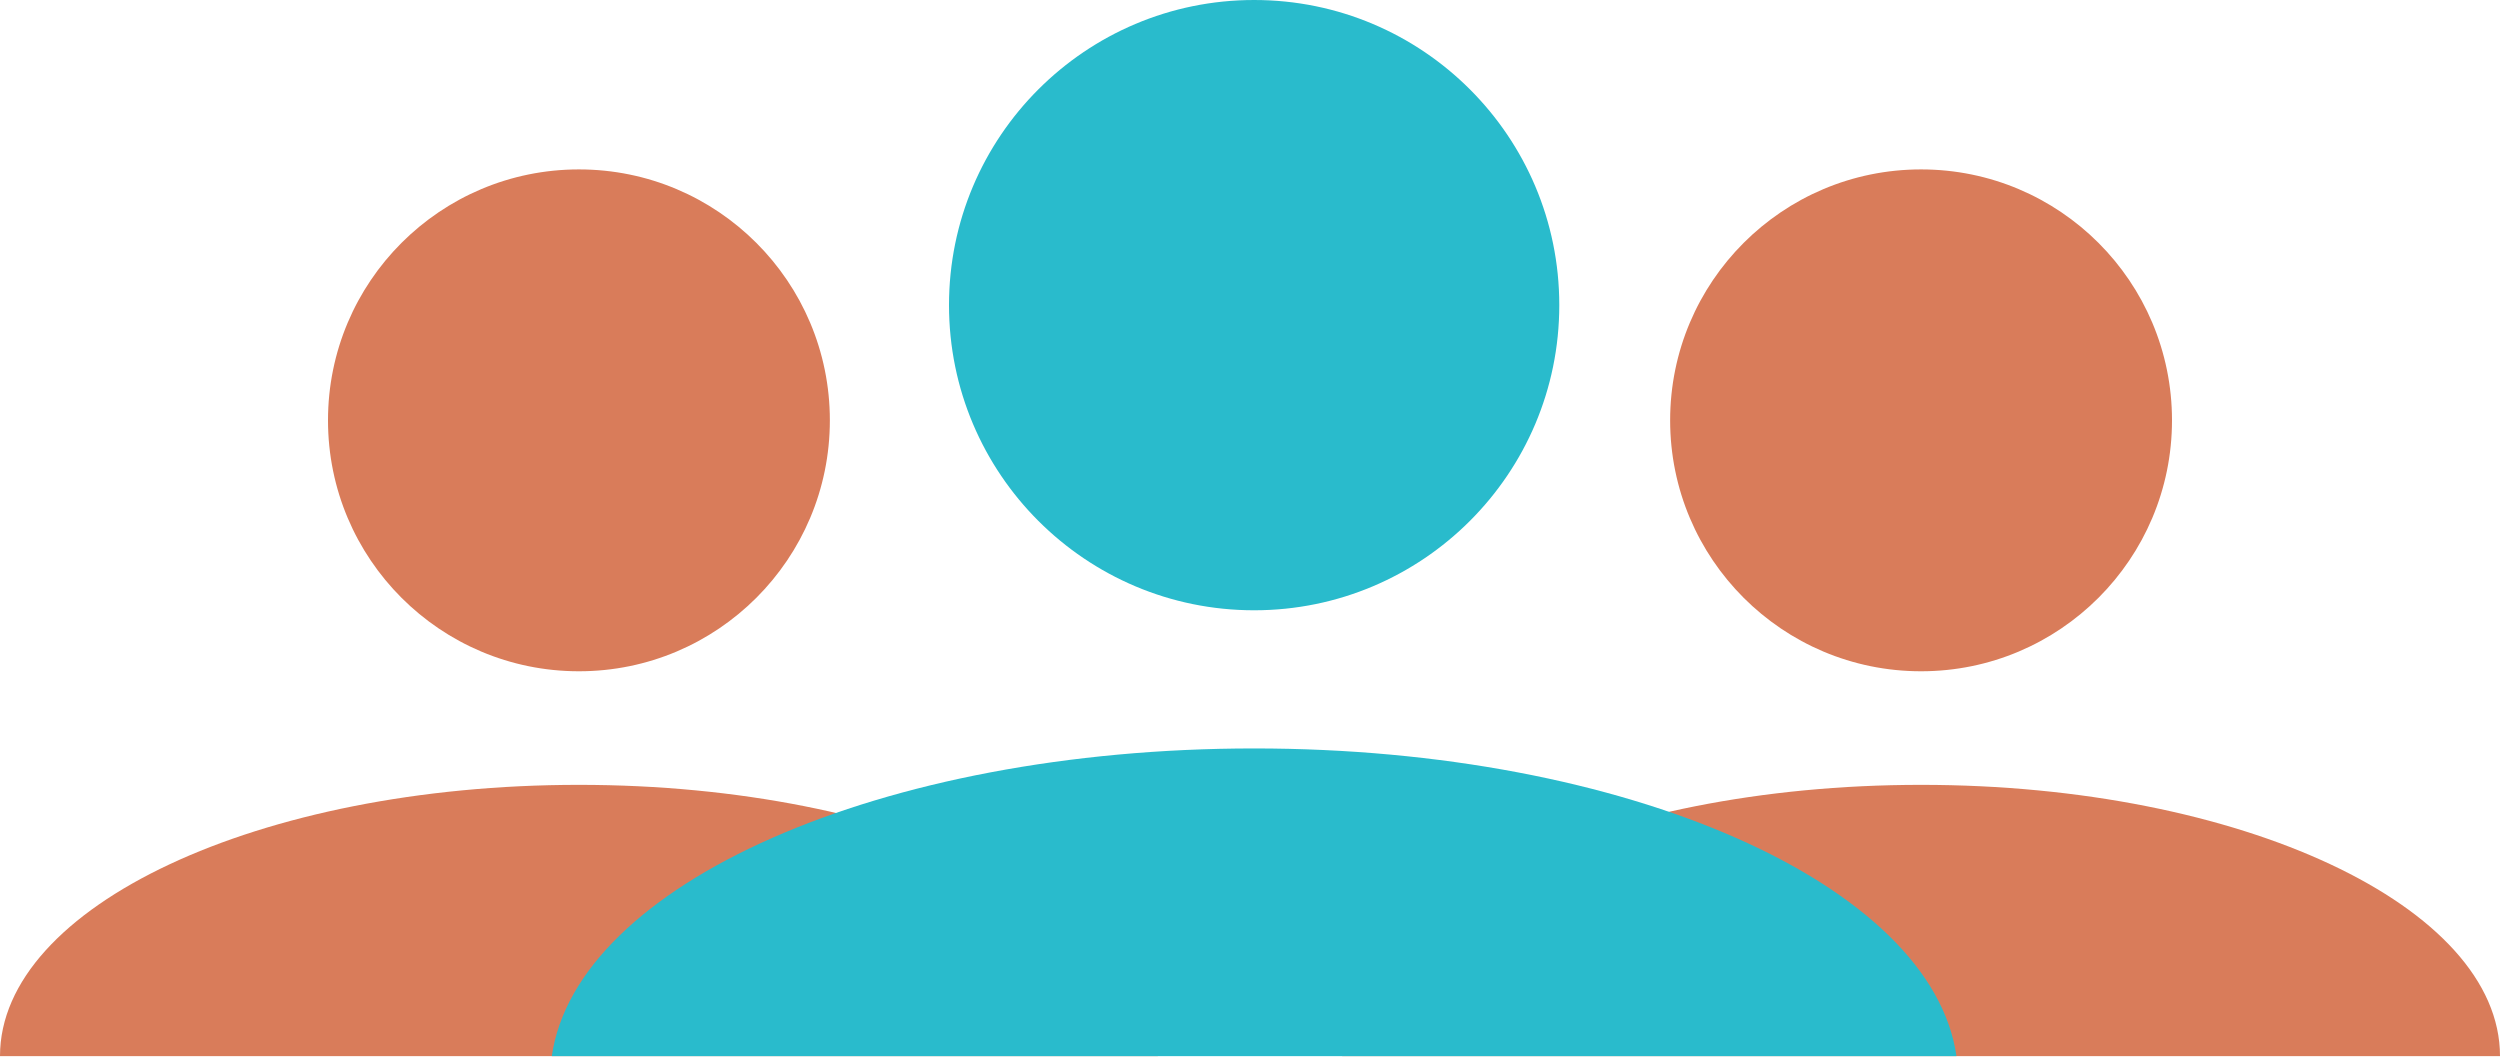
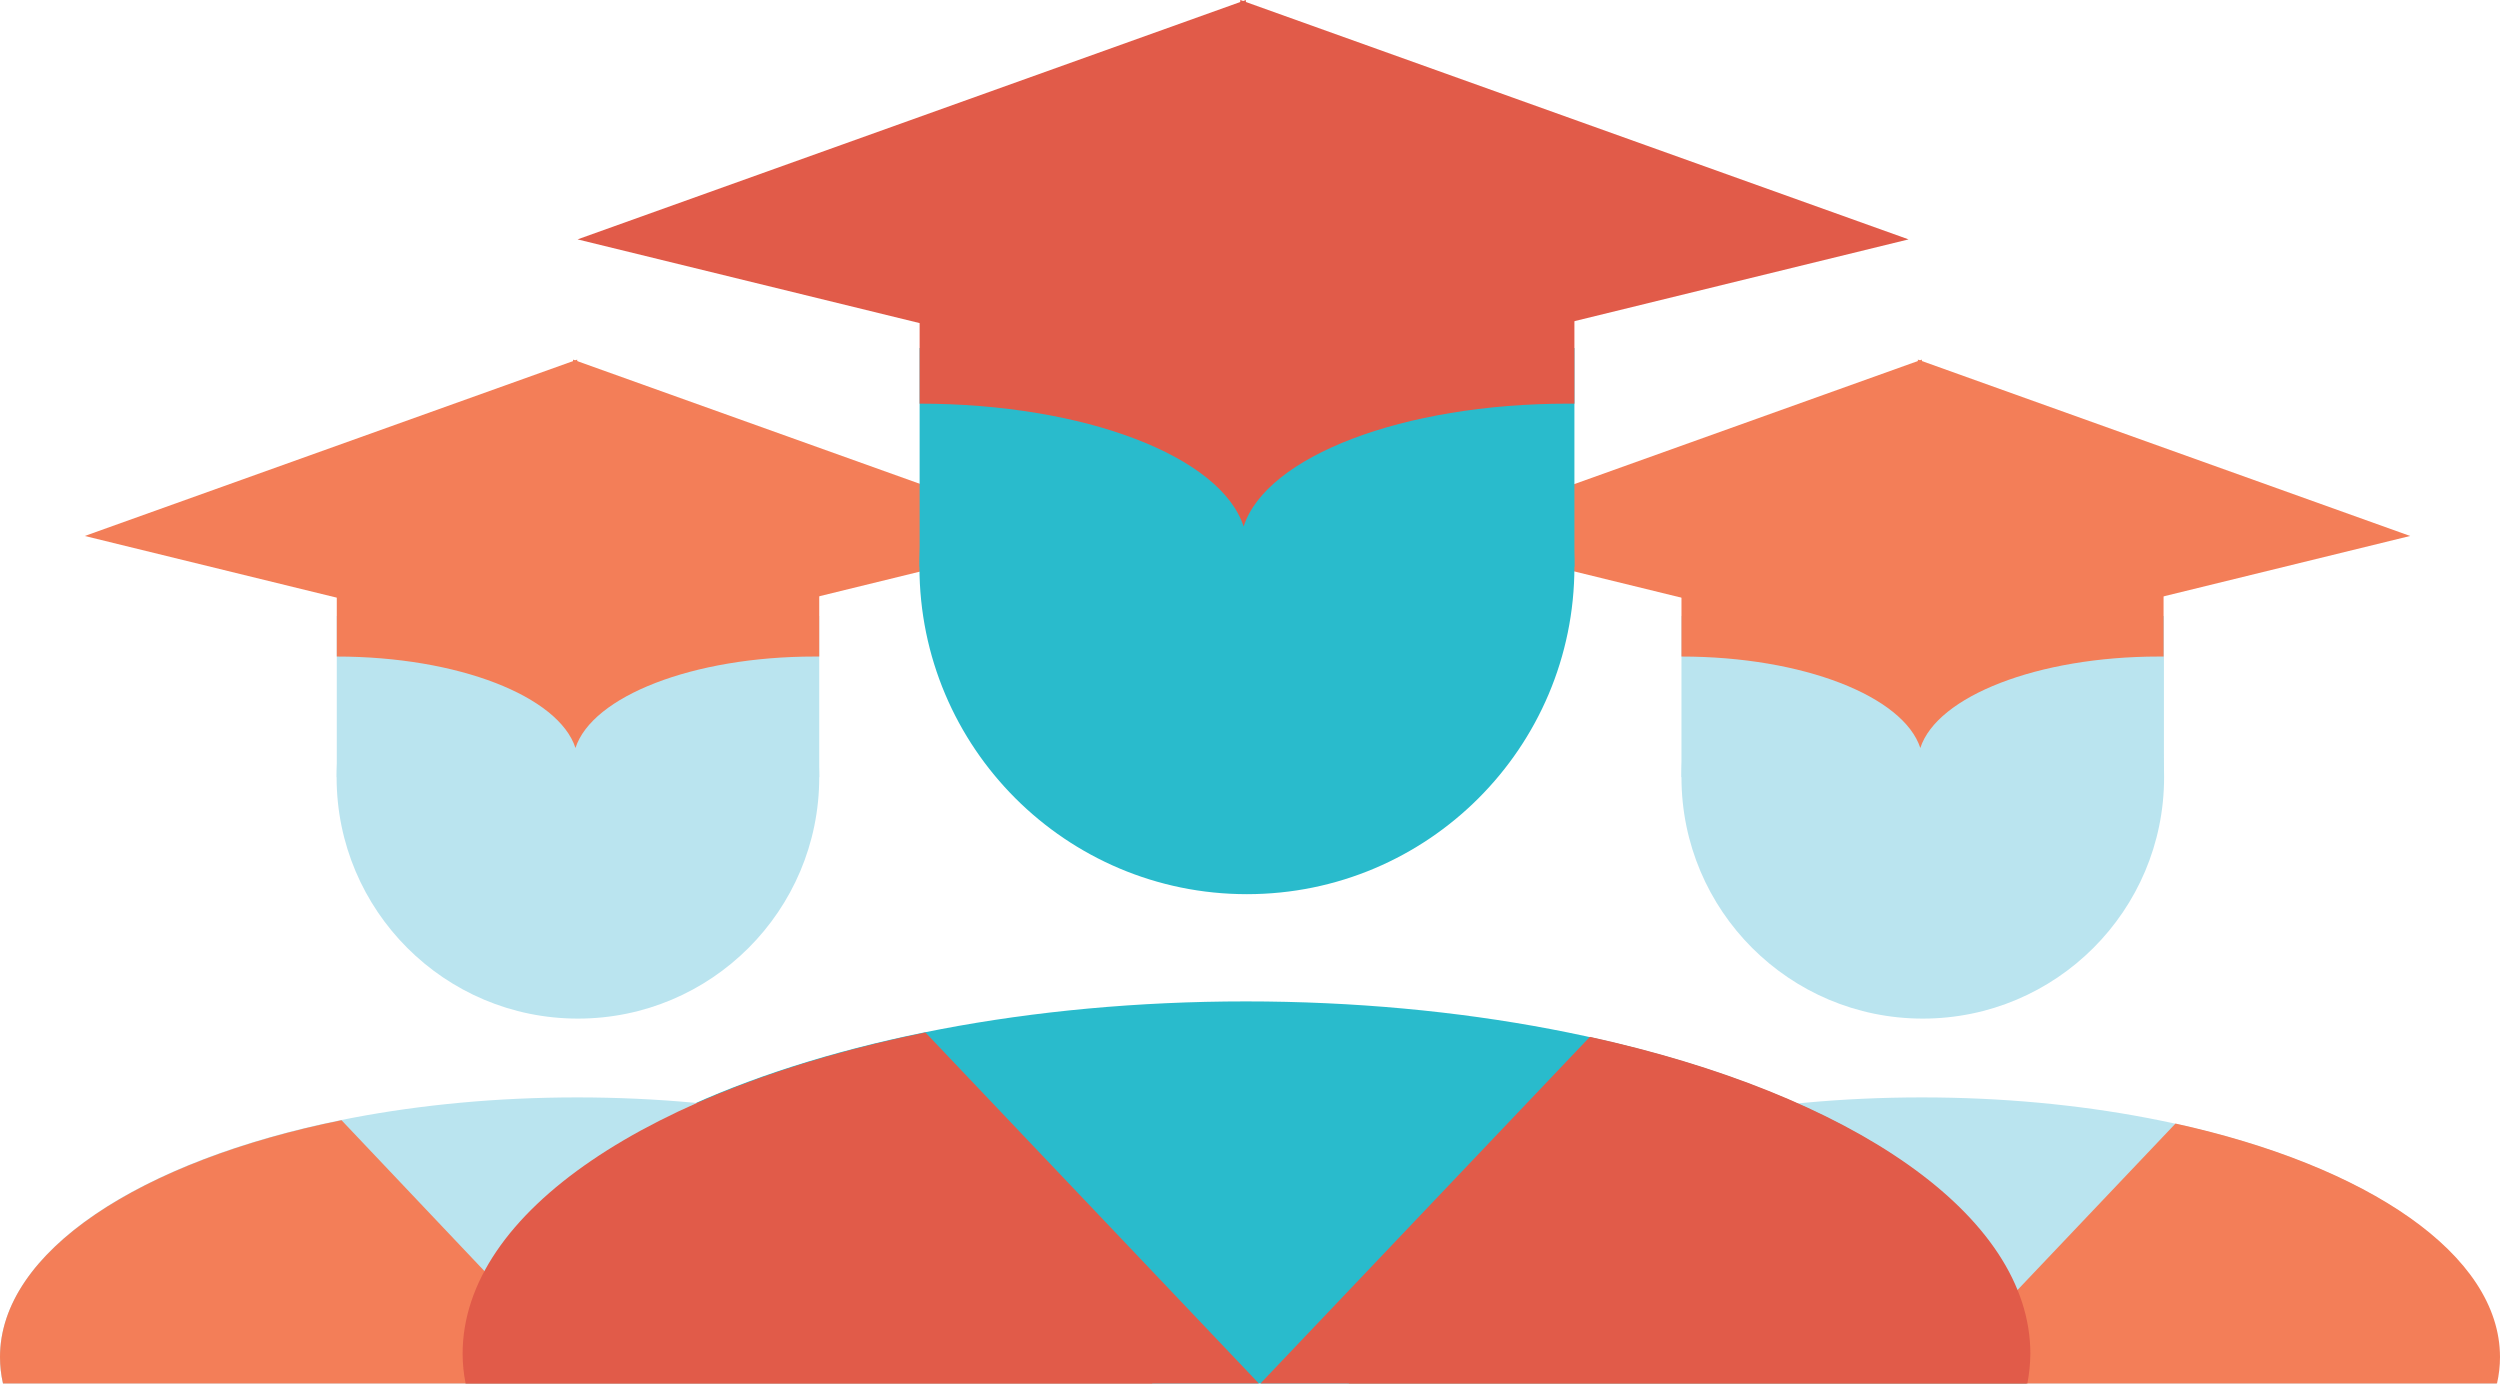
- <svg xmlns="http://www.w3.org/2000/svg" viewBox="0 0 247.18 104.42">
+ <svg xmlns="http://www.w3.org/2000/svg" viewBox="0 0 142.45 78.83">
  <defs>
-     <style>.cls-1{fill:#d97c5a;}.cls-2{fill:#29bbcc;}</style>
+     <style>.cls-1{fill:#bae4ef;}.cls-2{fill:#29bbcc;}.cls-3{fill:#f37e58;}.cls-4{fill:#e15b49;}</style>
  </defs>
  <g id="Слой_2" data-name="Слой 2">
    <g id="Слой_2-2" data-name="Слой 2">
-       <circle class="cls-1" cx="189.94" cy="41.56" r="24.81" />
-       <circle class="cls-1" cx="57.24" cy="41.56" r="24.81" />
-       <circle class="cls-2" cx="124" cy="30.17" r="30.17" />
-       <path class="cls-1" d="M57.24,77.6C25.63,77.6,0,89.61,0,104.42H114.48C114.48,89.61,88.86,77.6,57.24,77.6Z" />
-       <path class="cls-1" d="M189.94,77.6c-31.61,0-57.24,12-57.24,26.82H247.18C247.18,89.61,221.56,77.6,189.94,77.6Z" />
-       <path class="cls-2" d="M193.44,104.42C191,87.43,160.87,74,124,74S57,87.43,54.56,104.42Z" />
+       <path class="cls-1" d="M142.23,78.83a6.83,6.83,0,0,0,.17-1.5c0-8.17-14.72-14.8-32.89-14.8s-32.88,6.63-32.88,14.8a6.82,6.82,0,0,0,.16,1.5Z" />
+       <path class="cls-2" d="M115.46,78.83a9.59,9.59,0,0,0,.17-1.69c0-11.09-20-20.08-44.64-20.08s-44.63,9-44.63,20.08a8.73,8.73,0,0,0,.17,1.69Z" />
+       <rect class="cls-1" x="19.19" y="35.1" width="27.49" height="9.18" />
+       <circle class="cls-1" cx="32.93" cy="44.29" r="13.75" />
+       <polygon class="cls-3" points="4.83 30.54 32.89 37.41 32.89 20.49 4.83 30.54" />
+       <polygon class="cls-3" points="60.71 30.54 32.65 37.41 32.65 20.49 60.71 30.54" />
+       <path class="cls-3" d="M46.4,37.41h.28V30.54H19.19v6.87c6.92,0,12.65,2.27,13.6,5.21C33.74,39.68,39.47,37.41,46.4,37.41Z" />
+       <rect class="cls-1" x="95.81" y="35.1" width="27.49" height="9.18" />
+       <circle class="cls-1" cx="109.56" cy="44.29" r="13.75" />
+       <polygon class="cls-3" points="81.45 30.54 109.51 37.41 109.51 20.49 81.45 30.54" />
+       <polygon class="cls-3" points="137.33 30.54 109.28 37.41 109.28 20.49 137.33 30.54" />
+       <path class="cls-3" d="M123,37.41h.28V30.54H95.81v6.87c6.93,0,12.65,2.27,13.61,5.21C110.37,39.68,116.1,37.41,123,37.41Z" />
+       <rect class="cls-2" x="52.4" y="19.83" width="37.31" height="12.46" />
+       <circle class="cls-2" cx="71.05" cy="32.29" r="18.66" />
+       <polygon class="cls-4" points="32.91 13.64 70.99 22.96 70.99 0 32.91 13.64" />
+       <polygon class="cls-4" points="108.75 13.64 70.67 22.96 70.67 0 108.75 13.64" />
+       <path class="cls-4" d="M89.33,23h.38V13.64H52.4V23C61.8,23,69.57,26,70.86,30,72.16,26,79.93,23,89.33,23Z" />
+       <path class="cls-3" d="M142.28,78.83a6.83,6.83,0,0,0,.17-1.5c0-5.85-7.54-10.9-18.49-13.31L110.11,78.61l-14-14.78c-11.44,2.32-19.41,7.49-19.41,13.5a6.83,6.83,0,0,0,.17,1.5Z" />
+       <path class="cls-1" d="M65.61,78.83a6.83,6.83,0,0,0,.17-1.5c0-8.17-14.73-14.8-32.89-14.8S0,69.16,0,77.33a6.83,6.83,0,0,0,.17,1.5Z" />
+       <path class="cls-3" d="M65.65,78.83a6.83,6.83,0,0,0,.17-1.5c0-5.85-7.55-10.9-18.5-13.31L33.46,78.61l-14-14.78C8,66.15,0,71.32,0,77.33a6.83,6.83,0,0,0,.17,1.5Z" />
+       <path class="cls-4" d="M115.52,78.83a9.59,9.59,0,0,0,.17-1.69c0-7.94-10.24-14.8-25.1-18.06L71.82,78.83Z" />
+       <path class="cls-4" d="M71.73,78.83l-19-20C37.18,62,26.36,69,26.36,77.14a8.73,8.73,0,0,0,.17,1.69Z" />
    </g>
  </g>
</svg>
